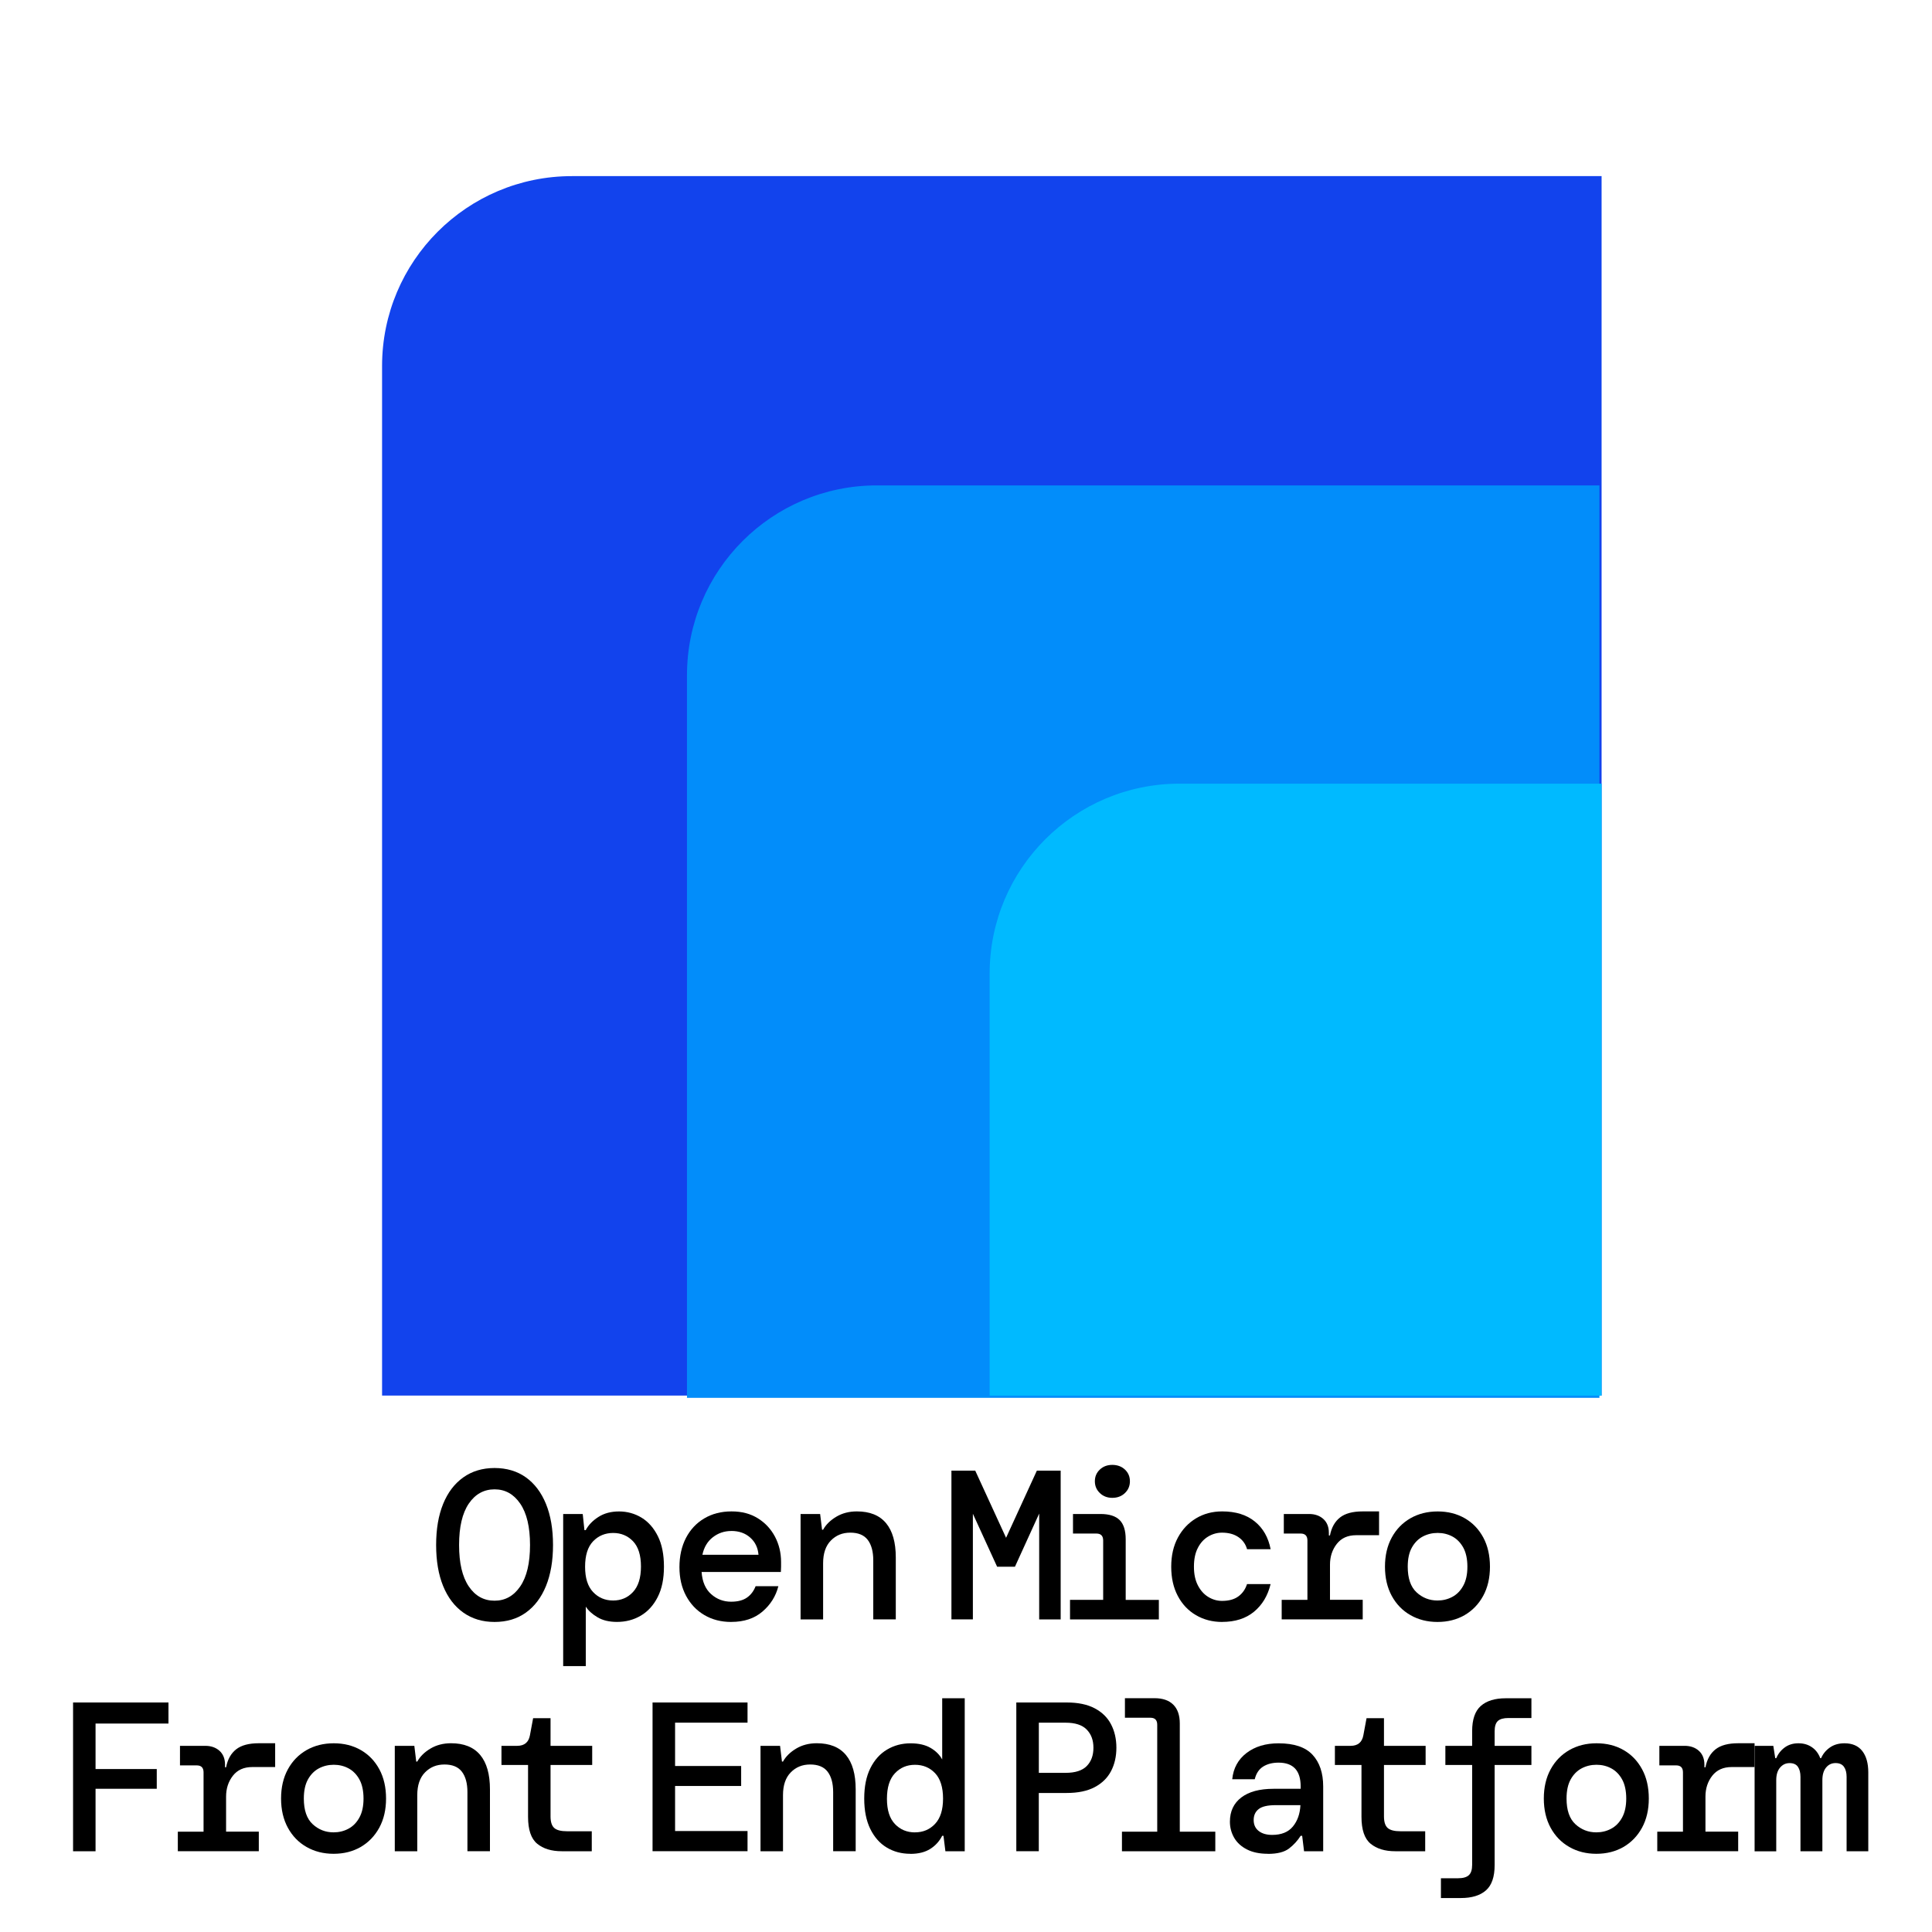
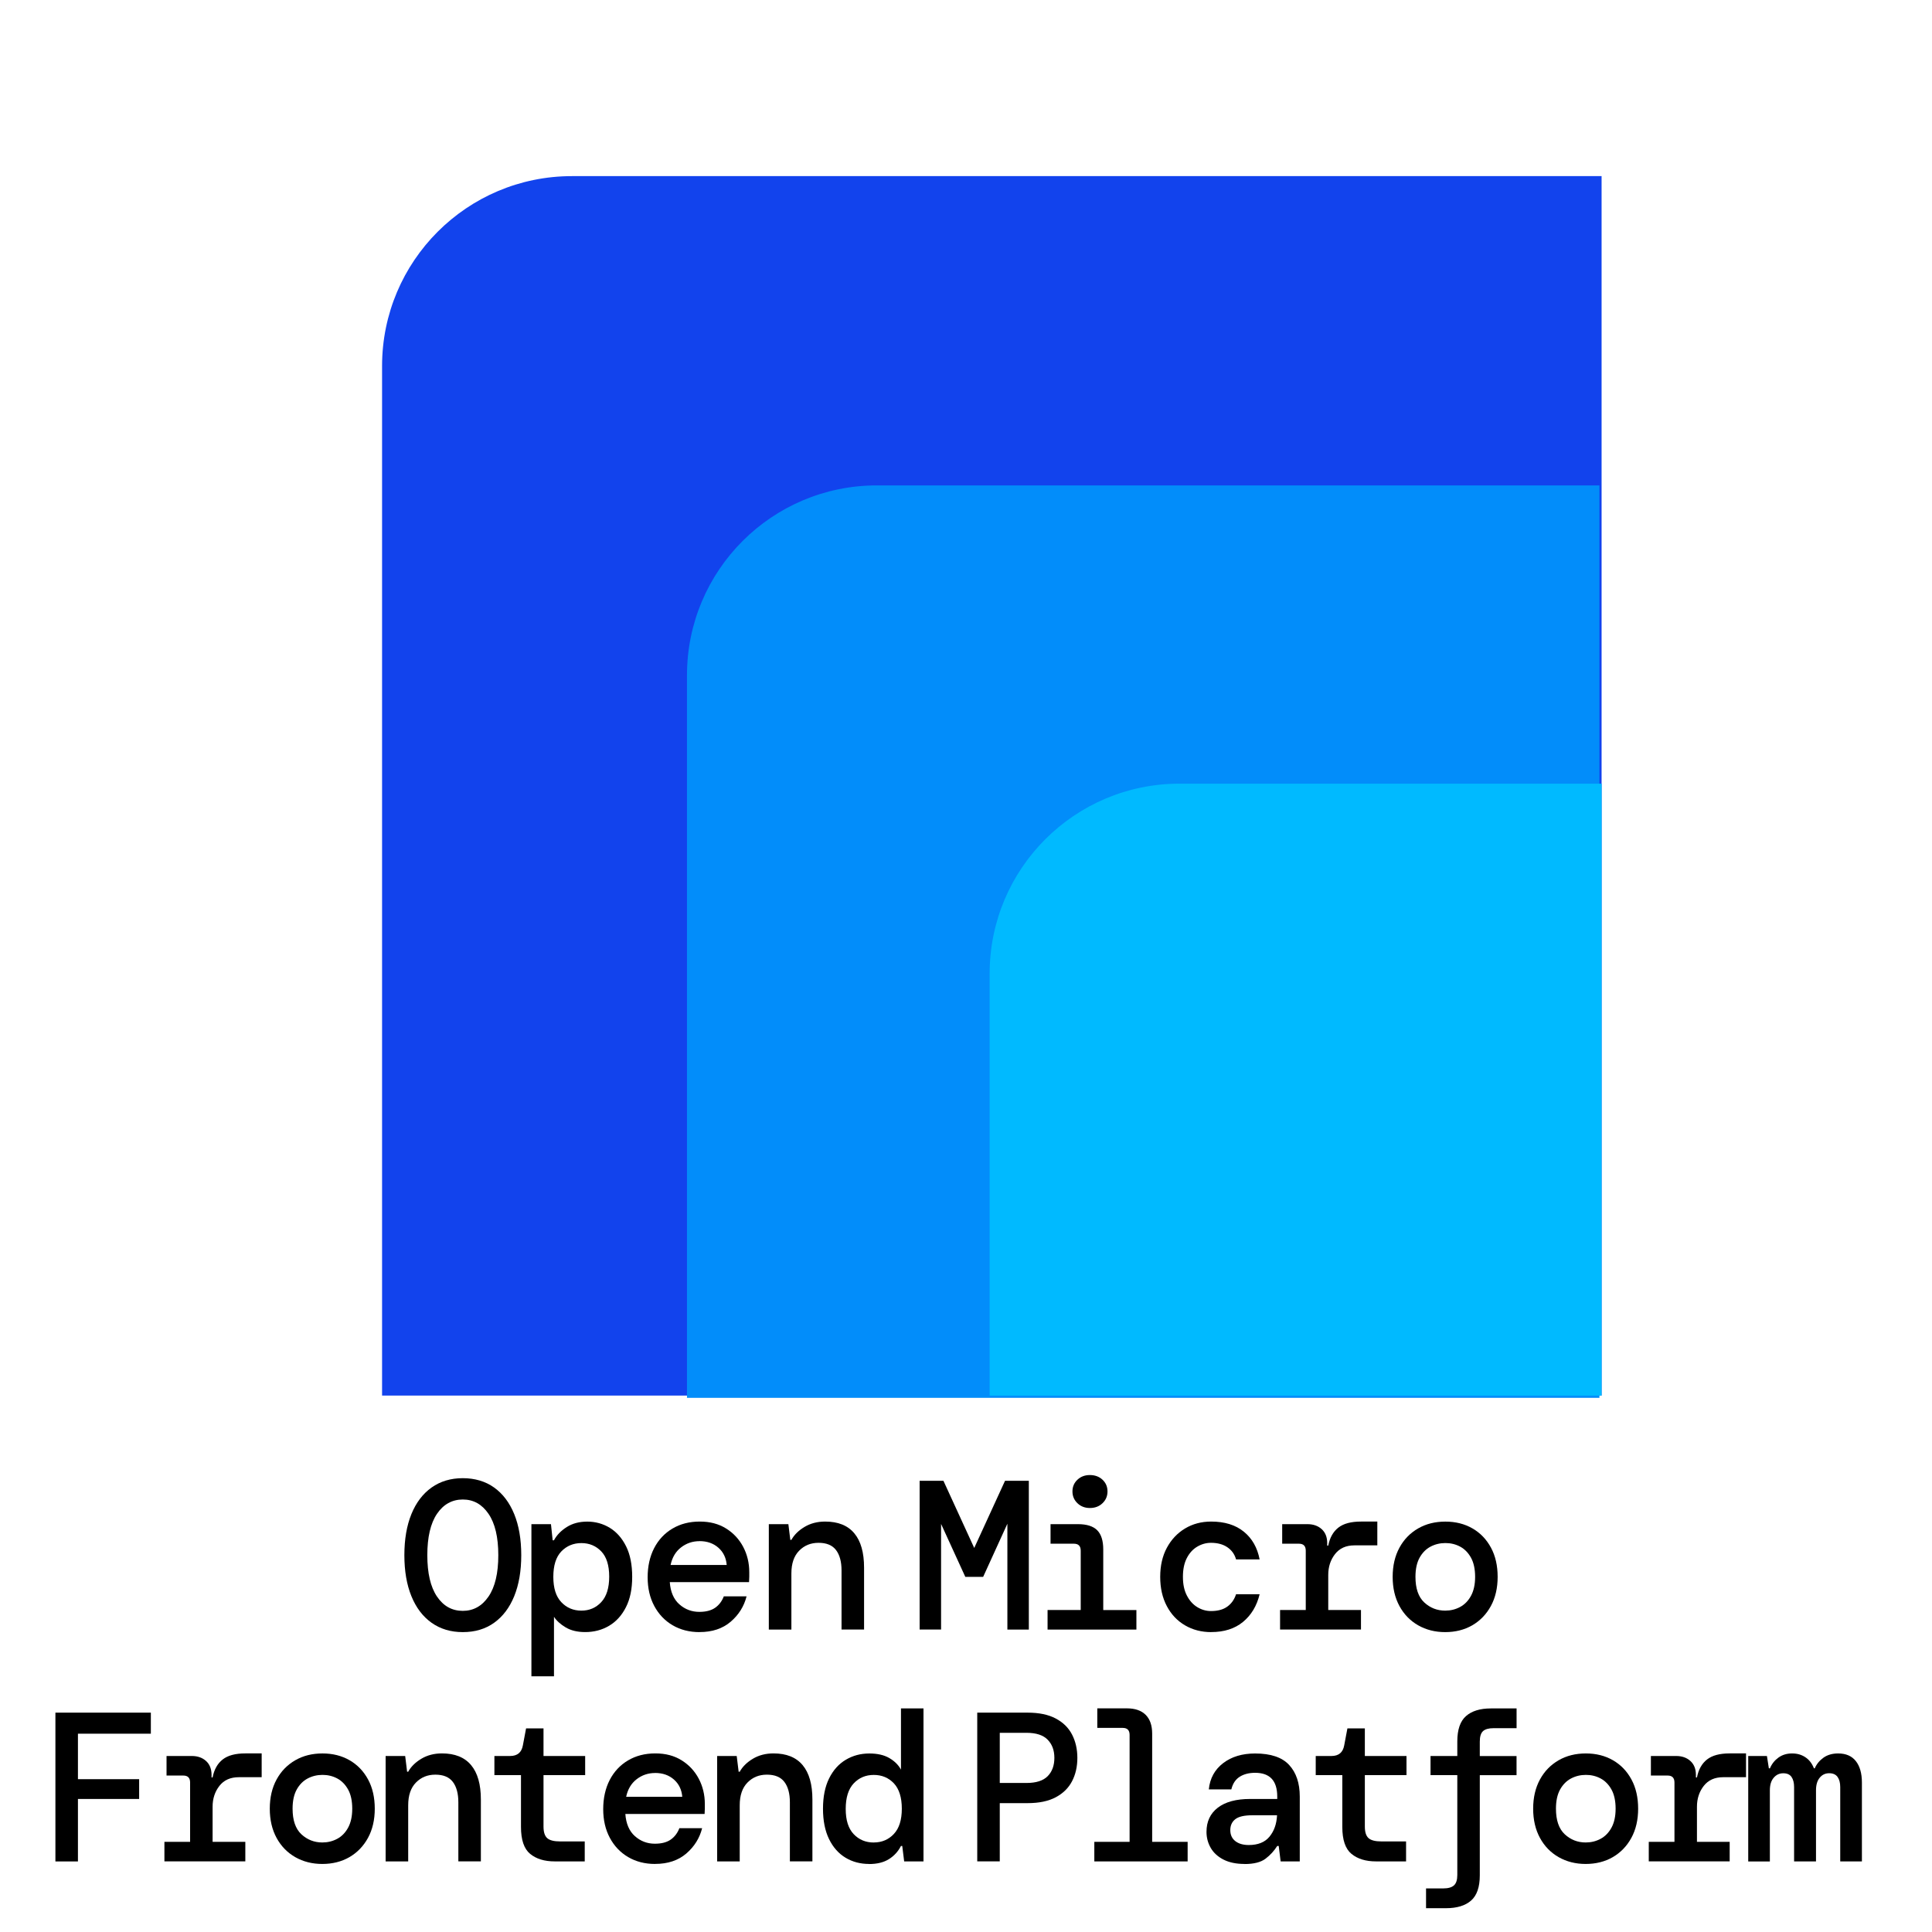
<svg xmlns="http://www.w3.org/2000/svg" id="Layer_1" data-name="Layer 1" viewBox="0 0 500 500">
  <defs>
    <style>
      .cls-1 {
        fill: #028dfa;
      }

      .cls-2 {
        fill: #00baff;
      }

      .cls-3 {
        fill: #1243ed;
      }
    </style>
  </defs>
-   <g>
-     <path d="M127.99,419.76c-3.12,0-5.81-.81-8.08-2.42-2.27-1.61-4.02-3.91-5.23-6.88-1.21-2.97-1.81-6.51-1.81-10.62s.6-7.64,1.81-10.62c1.21-2.97,2.95-5.26,5.23-6.88,2.27-1.61,4.97-2.42,8.08-2.42s5.86.81,8.11,2.42c2.25,1.61,3.99,3.91,5.2,6.88,1.21,2.97,1.82,6.51,1.82,10.62s-.61,7.64-1.82,10.62c-1.21,2.97-2.94,5.26-5.2,6.88s-4.96,2.42-8.11,2.42ZM127.99,414.26c2.75,0,4.97-1.24,6.65-3.71,1.69-2.47,2.53-6.04,2.53-10.7s-.84-8.22-2.53-10.7c-1.69-2.48-3.9-3.71-6.65-3.71s-5.01,1.24-6.68,3.71c-1.67,2.47-2.5,6.04-2.5,10.7s.83,8.22,2.5,10.7c1.67,2.48,3.9,3.71,6.68,3.71Z" />
-     <path d="M145.75,431.2v-39.38h5.06l.44,4.18h.33c.73-1.36,1.84-2.5,3.33-3.44,1.48-.94,3.25-1.4,5.31-1.4s4.07.54,5.83,1.62c1.76,1.08,3.16,2.68,4.21,4.79s1.57,4.74,1.57,7.89-.54,5.74-1.62,7.86c-1.08,2.13-2.54,3.73-4.37,4.81-1.83,1.08-3.89,1.62-6.16,1.62-2.02,0-3.7-.4-5.06-1.21-1.36-.81-2.36-1.72-3.02-2.75v15.4h-5.83ZM158.68,414.21c2.05,0,3.77-.73,5.14-2.2s2.06-3.67,2.06-6.6-.69-5.11-2.06-6.54c-1.38-1.43-3.09-2.14-5.14-2.14s-3.82.72-5.2,2.17c-1.38,1.45-2.06,3.64-2.06,6.57s.69,5.08,2.06,6.54,3.11,2.2,5.2,2.2Z" />
-     <path d="M189.26,419.76c-2.64,0-4.97-.6-6.98-1.79-2.02-1.19-3.59-2.85-4.73-4.98-1.14-2.13-1.71-4.6-1.71-7.42s.56-5.37,1.68-7.54c1.12-2.16,2.69-3.85,4.73-5.06,2.03-1.21,4.39-1.82,7.07-1.82s4.91.6,6.82,1.79c1.91,1.19,3.38,2.78,4.43,4.76,1.04,1.98,1.57,4.16,1.57,6.54v1.18c0,.42-.02.89-.05,1.4h-20.52c.18,2.53,1.01,4.45,2.48,5.75,1.47,1.3,3.19,1.95,5.17,1.95,1.72,0,3.09-.36,4.1-1.07,1.01-.71,1.75-1.7,2.23-2.94h5.89c-.66,2.6-2.04,4.79-4.12,6.57-2.09,1.78-4.77,2.67-8.03,2.67ZM189.26,396.22c-1.8,0-3.39.54-4.78,1.62-1.39,1.08-2.29,2.59-2.7,4.54h14.52c-.15-1.83-.86-3.32-2.15-4.46-1.28-1.14-2.91-1.71-4.9-1.71Z" />
-     <path d="M207.19,419.1v-27.28h5.06l.5,4.07h.27c.73-1.32,1.87-2.44,3.41-3.36,1.54-.92,3.32-1.38,5.33-1.38,3.34,0,5.85,1.01,7.54,3.03,1.69,2.02,2.53,4.99,2.53,8.91v16h-5.83v-15.29c0-2.27-.48-4.03-1.43-5.28-.95-1.25-2.46-1.87-4.51-1.87s-3.69.68-5.03,2.04c-1.34,1.36-2.01,3.32-2.01,5.89v14.52h-5.83Z" />
-     <path d="M246.23,419.1v-38.5h6.16l7.98,17.38,7.97-17.38h6.16v38.5h-5.56v-27.39l-6.27,13.75h-4.62l-6.27-13.7v27.33h-5.56Z" />
-     <path d="M276.92,419.1v-5.06h8.58v-15.35c0-1.21-.59-1.81-1.76-1.81h-6.05v-5.06h7.09c2.27,0,3.93.52,4.98,1.57s1.57,2.71,1.57,4.98v15.68h8.58v5.06h-22.99ZM287.86,387.64c-1.28,0-2.36-.41-3.22-1.24-.86-.83-1.29-1.84-1.29-3.05s.43-2.22,1.29-3.03c.86-.81,1.93-1.21,3.22-1.21s2.41.4,3.27,1.21c.86.81,1.29,1.82,1.29,3.03s-.43,2.23-1.29,3.05c-.86.83-1.95,1.24-3.27,1.24Z" />
-     <path d="M316.3,419.76c-2.53,0-4.79-.59-6.79-1.76-2-1.17-3.57-2.83-4.7-4.98-1.14-2.15-1.7-4.67-1.7-7.56s.58-5.41,1.73-7.54c1.15-2.13,2.72-3.79,4.7-4.98,1.98-1.19,4.23-1.79,6.76-1.79,3.48,0,6.3.87,8.44,2.61,2.15,1.74,3.51,4.13,4.1,7.18h-6.1c-.37-1.32-1.11-2.36-2.23-3.13-1.12-.77-2.54-1.16-4.26-1.16-1.25,0-2.43.33-3.55.99-1.12.66-2.02,1.64-2.69,2.94-.68,1.3-1.02,2.92-1.02,4.87s.34,3.52,1.02,4.84c.68,1.32,1.58,2.32,2.69,3,1.12.68,2.3,1.02,3.55,1.02,1.76,0,3.17-.38,4.23-1.16,1.06-.77,1.81-1.83,2.25-3.19h6.1c-.73,3.01-2.16,5.39-4.29,7.15-2.13,1.76-4.88,2.64-8.25,2.64Z" />
-     <path d="M331.7,419.1v-5.06h6.66v-15.35c0-1.21-.59-1.81-1.76-1.81h-4.35v-5.06h6.54c1.5,0,2.73.43,3.69,1.29.95.86,1.43,2.06,1.43,3.6v.66h.28c.4-2.05,1.27-3.6,2.61-4.65,1.34-1.05,3.29-1.57,5.86-1.57h4.24v6.16h-5.94c-2.16,0-3.83.75-5,2.25-1.17,1.5-1.76,3.3-1.76,5.39v9.08h8.47v5.06h-20.96Z" />
-     <path d="M372.01,419.76c-2.6,0-4.93-.59-6.98-1.76-2.05-1.17-3.67-2.83-4.84-4.98-1.17-2.15-1.76-4.67-1.76-7.56s.59-5.42,1.76-7.56c1.17-2.15,2.79-3.8,4.84-4.98,2.05-1.17,4.4-1.76,7.04-1.76s4.98.59,7.01,1.76,3.63,2.83,4.79,4.98c1.15,2.14,1.73,4.67,1.73,7.56s-.59,5.42-1.76,7.56c-1.17,2.14-2.78,3.8-4.81,4.98-2.03,1.17-4.37,1.76-7.01,1.76ZM372.01,414.21c1.39,0,2.68-.31,3.85-.94,1.17-.62,2.12-1.59,2.83-2.89.72-1.3,1.07-2.94,1.07-4.92s-.36-3.67-1.07-4.95c-.71-1.28-1.65-2.24-2.8-2.86-1.16-.62-2.43-.93-3.82-.93s-2.68.31-3.85.93c-1.17.62-2.12,1.58-2.83,2.86-.72,1.28-1.07,2.93-1.07,4.95,0,3.01.76,5.22,2.28,6.63,1.52,1.41,3.33,2.12,5.42,2.12Z" />
-     <path d="M18.91,479.1v-38.5h24.69v5.45h-18.87v11.77h15.84v5.12h-15.84v16.17h-5.83Z" />
-     <path d="M46.02,479.1v-5.06h6.66v-15.35c0-1.21-.59-1.81-1.76-1.81h-4.34v-5.06h6.54c1.5,0,2.73.43,3.69,1.29.95.86,1.43,2.06,1.43,3.6v.66h.27c.4-2.05,1.27-3.6,2.61-4.65,1.34-1.05,3.29-1.57,5.86-1.57h4.23v6.16h-5.94c-2.16,0-3.83.75-5,2.25-1.17,1.5-1.76,3.3-1.76,5.39v9.08h8.47v5.06h-20.96Z" />
-     <path d="M86.33,479.76c-2.6,0-4.93-.59-6.99-1.76-2.05-1.17-3.67-2.83-4.84-4.98-1.17-2.15-1.76-4.67-1.76-7.56s.59-5.42,1.76-7.56c1.17-2.15,2.79-3.8,4.84-4.98,2.05-1.17,4.4-1.76,7.04-1.76s4.98.59,7.01,1.76,3.63,2.83,4.79,4.98c1.15,2.14,1.73,4.67,1.73,7.56s-.59,5.42-1.76,7.56c-1.17,2.14-2.78,3.8-4.81,4.98-2.03,1.17-4.37,1.76-7.01,1.76ZM86.33,474.21c1.39,0,2.68-.31,3.85-.94,1.17-.62,2.12-1.59,2.83-2.89.72-1.3,1.07-2.94,1.07-4.92s-.36-3.67-1.07-4.95c-.71-1.28-1.65-2.24-2.81-2.86-1.15-.62-2.43-.93-3.82-.93s-2.68.31-3.85.93c-1.17.62-2.12,1.58-2.83,2.86-.71,1.28-1.07,2.93-1.07,4.95,0,3.01.76,5.22,2.28,6.63,1.52,1.41,3.33,2.12,5.42,2.12Z" />
-     <path d="M102.17,479.1v-27.28h5.06l.49,4.07h.27c.73-1.32,1.87-2.44,3.41-3.36,1.54-.92,3.32-1.38,5.33-1.38,3.34,0,5.85,1.01,7.54,3.03,1.69,2.02,2.53,4.99,2.53,8.91v16h-5.83v-15.29c0-2.27-.48-4.03-1.43-5.28-.95-1.25-2.46-1.87-4.51-1.87s-3.69.68-5.03,2.04c-1.34,1.36-2.01,3.32-2.01,5.89v14.52h-5.83Z" />
-     <path d="M145.4,479.1c-2.68,0-4.8-.65-6.38-1.95-1.58-1.3-2.36-3.62-2.36-6.96v-13.42h-6.88v-4.95h4.07c1.87,0,2.97-.92,3.3-2.75l.82-4.4h4.51v7.15h10.78v4.95h-10.78v13.31c0,1.43.32,2.43.96,3,.64.57,1.75.85,3.33.85h6.38v5.17h-7.75Z" />
-     <path d="M168.88,479.1v-38.5h24.58v5.22h-18.75v11.22h17.1v5.17h-17.1v11.66h18.75v5.22h-24.58Z" />
-     <path d="M196.82,479.1v-27.28h5.06l.49,4.07h.27c.73-1.32,1.87-2.44,3.41-3.36,1.54-.92,3.32-1.38,5.33-1.38,3.34,0,5.85,1.01,7.54,3.03,1.69,2.02,2.53,4.99,2.53,8.91v16h-5.83v-15.29c0-2.27-.48-4.03-1.43-5.28-.95-1.25-2.46-1.87-4.51-1.87s-3.69.68-5.03,2.04c-1.34,1.36-2.01,3.32-2.01,5.89v14.52h-5.83Z" />
-     <path d="M235.59,479.76c-2.27,0-4.31-.54-6.1-1.62-1.8-1.08-3.22-2.69-4.26-4.81-1.04-2.13-1.57-4.75-1.57-7.86s.53-5.74,1.59-7.87c1.06-2.13,2.5-3.73,4.32-4.81,1.81-1.08,3.84-1.62,6.08-1.62,2.09,0,3.81.39,5.17,1.18,1.36.79,2.36,1.79,3.02,3v-15.84h5.83v39.6h-5l-.5-4.01h-.33c-.73,1.43-1.77,2.57-3.11,3.41-1.34.84-3.05,1.27-5.14,1.27ZM236.8,474.21c2.09,0,3.82-.73,5.2-2.2s2.06-3.65,2.06-6.54-.69-5.12-2.06-6.57c-1.38-1.45-3.11-2.17-5.2-2.17s-3.82.73-5.2,2.2-2.06,3.67-2.06,6.6.69,5.07,2.06,6.52c1.38,1.45,3.11,2.17,5.2,2.17Z" />
-     <path d="M263.02,479.1v-38.5h13.03c2.93,0,5.35.5,7.26,1.51,1.91,1.01,3.32,2.39,4.23,4.15.92,1.76,1.38,3.78,1.38,6.05s-.46,4.29-1.38,6.05c-.92,1.76-2.33,3.14-4.23,4.15-1.91,1.01-4.33,1.51-7.26,1.51h-7.21v15.07h-5.83ZM268.85,458.81h6.93c2.49,0,4.32-.59,5.47-1.76s1.73-2.75,1.73-4.73-.58-3.51-1.73-4.7-2.98-1.79-5.47-1.79h-6.93v12.98Z" />
-     <path d="M290.36,479.1v-5.06h9.13v-27.67c0-1.21-.59-1.82-1.76-1.82h-6.6v-5.06h7.65c2.13,0,3.75.56,4.87,1.68,1.12,1.12,1.68,2.74,1.68,4.87v28h9.19v5.06h-24.15Z" />
-     <path d="M328.14,479.76c-2.16,0-3.98-.38-5.44-1.13-1.47-.75-2.57-1.76-3.3-3.02-.73-1.27-1.1-2.65-1.1-4.15,0-2.68.98-4.77,2.94-6.27,1.96-1.5,4.74-2.25,8.33-2.25h7.04v-.61c0-4.11-1.91-6.16-5.72-6.16-1.58,0-2.91.34-3.99,1.02-1.08.68-1.81,1.77-2.17,3.27h-5.83c.29-2.86,1.53-5.12,3.71-6.79,2.18-1.67,4.94-2.5,8.28-2.5,4.03,0,6.97.99,8.8,2.97,1.83,1.98,2.75,4.71,2.75,8.19v16.78h-4.95l-.49-4.01h-.39c-.81,1.28-1.81,2.38-3.02,3.3s-3.03,1.38-5.45,1.38ZM329.24,474.87c2.38,0,4.17-.72,5.36-2.17,1.19-1.45,1.84-3.29,1.95-5.53h-6.38c-2.09,0-3.57.34-4.43,1.02-.86.68-1.29,1.62-1.29,2.83s.43,2.15,1.29,2.83c.86.68,2.03,1.02,3.49,1.02Z" />
-     <path d="M361.09,479.1c-2.68,0-4.8-.65-6.38-1.95-1.58-1.3-2.36-3.62-2.36-6.96v-13.42h-6.88v-4.95h4.07c1.87,0,2.97-.92,3.3-2.75l.82-4.4h4.51v7.15h10.78v4.95h-10.78v13.31c0,1.43.32,2.43.96,3,.64.57,1.75.85,3.33.85h6.38v5.17h-7.75Z" />
-     <path d="M372.91,491.2v-5.11h4.45c1.28,0,2.21-.27,2.78-.8.57-.53.85-1.42.85-2.67v-25.85h-6.93v-4.95h6.93v-3.79c0-3.04.75-5.22,2.25-6.54,1.5-1.32,3.65-1.98,6.43-1.98h6.66v5.11h-5.94c-1.28,0-2.2.26-2.75.77-.55.51-.83,1.41-.83,2.7v3.74h9.52v4.95h-9.52v25.91c0,3.04-.75,5.22-2.25,6.54-1.5,1.32-3.67,1.98-6.49,1.98h-5.17Z" />
-     <path d="M413.12,479.76c-2.6,0-4.93-.59-6.98-1.76-2.05-1.17-3.67-2.83-4.84-4.98-1.17-2.15-1.76-4.67-1.76-7.56s.59-5.42,1.76-7.56c1.17-2.15,2.79-3.8,4.84-4.98,2.05-1.17,4.4-1.76,7.04-1.76s4.98.59,7.01,1.76c2.04,1.17,3.63,2.83,4.79,4.98,1.16,2.14,1.73,4.67,1.73,7.56s-.59,5.42-1.76,7.56c-1.17,2.14-2.78,3.8-4.81,4.98-2.04,1.17-4.37,1.76-7.01,1.76ZM413.12,474.21c1.39,0,2.68-.31,3.85-.94,1.17-.62,2.12-1.59,2.83-2.89.71-1.3,1.07-2.94,1.07-4.92s-.36-3.67-1.07-4.95c-.71-1.28-1.65-2.24-2.81-2.86-1.15-.62-2.43-.93-3.82-.93s-2.68.31-3.85.93c-1.17.62-2.12,1.58-2.83,2.86-.71,1.28-1.07,2.93-1.07,4.95,0,3.01.76,5.22,2.28,6.63,1.52,1.41,3.33,2.12,5.42,2.12Z" />
-     <path d="M428.9,479.1v-5.06h6.65v-15.35c0-1.21-.59-1.81-1.76-1.81h-4.35v-5.06h6.54c1.5,0,2.73.43,3.69,1.29.95.86,1.43,2.06,1.43,3.6v.66h.27c.4-2.05,1.27-3.6,2.61-4.65,1.34-1.05,3.29-1.57,5.86-1.57h4.24v6.16h-5.94c-2.16,0-3.83.75-5.01,2.25-1.17,1.5-1.76,3.3-1.76,5.39v9.08h8.47v5.06h-20.95Z" />
-     <path d="M454.09,479.1v-27.28h4.84l.5,3.19h.27c.48-1.14,1.21-2.06,2.2-2.78s2.16-1.07,3.52-1.07,2.48.33,3.46.99c.99.66,1.72,1.61,2.2,2.86h.22c.48-1.1,1.23-2.02,2.26-2.75,1.03-.73,2.29-1.1,3.79-1.1,2.02,0,3.55.66,4.59,1.98s1.57,3.17,1.57,5.55v20.41h-5.61v-19.25c0-1.1-.23-1.97-.69-2.61-.46-.64-1.18-.96-2.17-.96s-1.81.38-2.45,1.16c-.64.77-.96,1.85-.96,3.25v18.42h-5.67v-19.25c0-1.1-.22-1.97-.66-2.61-.44-.64-1.16-.96-2.15-.96s-1.81.38-2.47,1.16c-.66.77-.99,1.85-.99,3.25v18.42h-5.61Z" />
-   </g>
  <g id="layer1">
    <path id="rect2727" class="cls-3" d="M148.02,45.57h266.47v315.61H98.88V94.72c0-27.14,22-49.14,49.14-49.14Z" />
  </g>
  <g id="layer2">
    <path id="rect6963" class="cls-1" d="M226.93,125.62h187v236.14h-236.14v-187c0-27.14,22-49.14,49.14-49.14h0Z" />
  </g>
  <g id="layer3">
    <path id="rect12826" class="cls-2" d="M305.26,202.81h109.24v158.38h-158.38v-109.24c0-27.14,22-49.14,49.14-49.14h0Z" />
  </g>
+   <g>
+     <path d="M119.77,422.39c-3.12,0-5.81-.81-8.08-2.42-2.27-1.61-4.01-3.91-5.22-6.88-1.21-2.97-1.82-6.51-1.82-10.62s.61-7.64,1.82-10.62c1.21-2.97,2.95-5.26,5.22-6.88,2.27-1.61,4.97-2.42,8.08-2.42s5.86.81,8.11,2.42c2.25,1.61,3.99,3.91,5.2,6.88,1.21,2.97,1.82,6.51,1.82,10.62s-.61,7.64-1.82,10.62c-1.21,2.97-2.94,5.26-5.2,6.88s-4.96,2.42-8.11,2.42ZM119.77,416.89c2.75,0,4.97-1.24,6.66-3.71,1.69-2.47,2.53-6.04,2.53-10.7s-.84-8.22-2.53-10.7c-1.69-2.48-3.91-3.71-6.66-3.71s-5.01,1.24-6.68,3.71c-1.67,2.47-2.5,6.04-2.5,10.7s.83,8.22,2.5,10.7c1.67,2.48,3.9,3.71,6.68,3.71Z" />
+     <path d="M137.53,433.83v-39.38h5.06l.44,4.18h.33c.73-1.36,1.84-2.5,3.33-3.44,1.49-.94,3.25-1.4,5.31-1.4s4.07.54,5.83,1.62c1.76,1.08,3.16,2.68,4.21,4.79s1.57,4.74,1.57,7.89-.54,5.74-1.62,7.86c-1.08,2.13-2.54,3.73-4.37,4.81-1.83,1.08-3.89,1.62-6.16,1.62-2.02,0-3.7-.4-5.06-1.21-1.36-.81-2.37-1.72-3.03-2.75v15.4h-5.83ZM150.46,416.83c2.05,0,3.77-.73,5.14-2.2s2.06-3.67,2.06-6.6-.69-5.11-2.06-6.54c-1.38-1.43-3.09-2.14-5.14-2.14s-3.82.72-5.2,2.17c-1.38,1.45-2.06,3.64-2.06,6.57s.69,5.08,2.06,6.54,3.11,2.2,5.2,2.2Z" />
+     <path d="M181.04,422.39c-2.64,0-4.97-.6-6.99-1.79-2.02-1.19-3.59-2.85-4.73-4.98-1.14-2.13-1.71-4.6-1.71-7.42s.56-5.37,1.68-7.54c1.12-2.16,2.69-3.85,4.73-5.06s4.39-1.82,7.07-1.82,4.91.6,6.82,1.79c1.91,1.19,3.38,2.78,4.43,4.76,1.04,1.98,1.57,4.16,1.57,6.54v1.18c0,.42-.02.89-.06,1.4h-20.51c.18,2.53,1.01,4.45,2.48,5.75,1.47,1.3,3.19,1.95,5.17,1.95,1.72,0,3.09-.36,4.1-1.07s1.75-1.7,2.23-2.94h5.89c-.66,2.6-2.04,4.79-4.12,6.57-2.09,1.78-4.77,2.67-8.03,2.67ZM181.04,398.85c-1.8,0-3.39.54-4.79,1.62-1.39,1.08-2.29,2.59-2.7,4.54h14.52c-.15-1.83-.86-3.32-2.15-4.46s-2.92-1.71-4.89-1.71Z" />
+     <path d="M198.97,421.73v-27.28h5.06l.5,4.07h.28c.73-1.32,1.87-2.44,3.41-3.36,1.54-.92,3.32-1.38,5.33-1.38,3.34,0,5.85,1.01,7.54,3.03,1.69,2.02,2.53,4.99,2.53,8.91v16h-5.83v-15.29c0-2.27-.48-4.03-1.43-5.28-.95-1.25-2.46-1.87-4.51-1.87s-3.69.68-5.03,2.04c-1.34,1.36-2.01,3.32-2.01,5.89v14.52h-5.83Z" />
+     <path d="M238,421.73v-38.5h6.16l7.97,17.38,7.97-17.38h6.16v38.5h-5.55v-27.39l-6.27,13.75h-4.62l-6.27-13.7v27.33h-5.55Z" />
+     <path d="M271.11,421.73v-5.06h8.58v-15.35c0-1.21-.59-1.81-1.76-1.81h-6.05v-5.06h7.09c2.27,0,3.93.52,4.98,1.57s1.57,2.71,1.57,4.98v15.68h8.58v5.06h-22.99ZM282.06,390.27c-1.28,0-2.36-.41-3.22-1.24-.86-.83-1.29-1.84-1.29-3.05s.43-2.22,1.29-3.03c.86-.81,1.93-1.21,3.22-1.21s2.41.4,3.27,1.21c.86.81,1.29,1.82,1.29,3.03s-.43,2.23-1.29,3.05c-.86.83-1.95,1.24-3.27,1.24Z" />
+     <path d="M313.46,422.39c-2.53,0-4.79-.59-6.79-1.76-2-1.17-3.57-2.83-4.7-4.98-1.14-2.15-1.71-4.67-1.71-7.56s.58-5.41,1.73-7.54c1.15-2.13,2.72-3.79,4.7-4.98,1.98-1.19,4.24-1.79,6.76-1.79,3.48,0,6.3.87,8.44,2.61,2.15,1.74,3.51,4.13,4.1,7.18h-6.1c-.37-1.32-1.11-2.36-2.23-3.13-1.12-.77-2.54-1.16-4.26-1.16-1.25,0-2.43.33-3.55.99s-2.02,1.64-2.69,2.94c-.68,1.3-1.02,2.92-1.02,4.87s.34,3.52,1.02,4.84c.68,1.32,1.58,2.32,2.69,3,1.12.68,2.3,1.02,3.55,1.02,1.76,0,3.17-.38,4.24-1.16,1.06-.77,1.81-1.83,2.25-3.19h6.1c-.73,3.01-2.16,5.39-4.29,7.15-2.13,1.76-4.88,2.64-8.25,2.64Z" />
+     <path d="M331.28,421.73v-5.06h6.65v-15.35c0-1.21-.59-1.81-1.76-1.81h-4.34v-5.06h6.54c1.5,0,2.73.43,3.68,1.29s1.43,2.06,1.43,3.6v.66h.27c.4-2.05,1.27-3.6,2.61-4.65,1.34-1.05,3.29-1.57,5.86-1.57h4.23v6.16h-5.94c-2.16,0-3.83.75-5,2.25-1.17,1.5-1.76,3.3-1.76,5.39v9.08h8.47v5.06h-20.96Z" />
+     <path d="M374.01,422.39c-2.6,0-4.93-.59-6.99-1.76-2.05-1.17-3.67-2.83-4.84-4.98-1.17-2.15-1.76-4.67-1.76-7.56s.59-5.42,1.76-7.56c1.17-2.15,2.79-3.8,4.84-4.98s4.4-1.76,7.04-1.76,4.98.59,7.01,1.76,3.63,2.83,4.79,4.98c1.16,2.14,1.73,4.67,1.73,7.56s-.59,5.42-1.76,7.56c-1.17,2.14-2.78,3.8-4.81,4.98-2.04,1.17-4.37,1.76-7.01,1.76ZM374.01,416.83c1.39,0,2.68-.31,3.85-.94,1.17-.62,2.12-1.59,2.83-2.89.71-1.3,1.07-2.94,1.07-4.92s-.36-3.67-1.07-4.95c-.71-1.28-1.65-2.24-2.8-2.86-1.16-.62-2.43-.93-3.82-.93s-2.68.31-3.85.93c-1.17.62-2.12,1.58-2.83,2.86-.71,1.28-1.07,2.93-1.07,4.95,0,3.01.76,5.22,2.28,6.63,1.52,1.41,3.33,2.12,5.42,2.12Z" />
+     <path d="M14.34,481.73v-38.5h24.7v5.45h-18.87v11.77h15.84v5.12h-15.84v16.17h-5.83Z" />
+     <path d="M42.55,481.73v-5.06h6.65v-15.35c0-1.21-.59-1.81-1.76-1.81h-4.34v-5.06h6.54c1.5,0,2.73.43,3.68,1.29s1.43,2.06,1.43,3.6v.66h.27c.4-2.05,1.27-3.6,2.61-4.65,1.34-1.05,3.29-1.57,5.86-1.57h4.23v6.16h-5.94c-2.16,0-3.83.75-5,2.25-1.17,1.5-1.76,3.3-1.76,5.39v9.08h8.47v5.06h-20.96Z" />
+     <path d="M83.41,482.39c-2.6,0-4.93-.59-6.99-1.76-2.05-1.17-3.67-2.83-4.84-4.98-1.17-2.15-1.76-4.67-1.76-7.56s.59-5.42,1.76-7.56c1.17-2.15,2.79-3.8,4.84-4.98s4.4-1.76,7.04-1.76,4.98.59,7.01,1.76,3.63,2.83,4.79,4.98c1.16,2.14,1.73,4.67,1.73,7.56s-.59,5.42-1.76,7.56c-1.17,2.14-2.78,3.8-4.81,4.98-2.04,1.17-4.37,1.76-7.01,1.76ZM83.41,476.83c1.39,0,2.68-.31,3.85-.94,1.17-.62,2.12-1.59,2.83-2.89.71-1.3,1.07-2.94,1.07-4.92s-.36-3.67-1.07-4.95c-.71-1.28-1.65-2.24-2.8-2.86-1.16-.62-2.43-.93-3.82-.93s-2.68.31-3.85.93c-1.17.62-2.12,1.58-2.83,2.86-.71,1.28-1.07,2.93-1.07,4.95,0,3.01.76,5.22,2.28,6.63,1.52,1.41,3.33,2.12,5.42,2.12Z" />
+     <path d="M99.8,481.73v-27.28h5.06l.5,4.07h.28c.73-1.32,1.87-2.44,3.41-3.36,1.54-.92,3.32-1.38,5.33-1.38,3.34,0,5.85,1.01,7.54,3.03,1.69,2.02,2.53,4.99,2.53,8.91v16h-5.83v-15.29c0-2.27-.48-4.03-1.43-5.28-.95-1.25-2.46-1.87-4.51-1.87s-3.69.68-5.03,2.04c-1.34,1.36-2.01,3.32-2.01,5.89v14.52h-5.83Z" />
+     <path d="M143.58,481.73c-2.68,0-4.8-.65-6.38-1.95-1.58-1.3-2.37-3.62-2.37-6.96v-13.42h-6.88v-4.95h4.07c1.87,0,2.97-.92,3.3-2.75l.83-4.4h4.51v7.15h10.78v4.95h-10.78v13.31c0,1.43.32,2.43.96,3,.64.57,1.75.85,3.33.85h6.38v5.17h-7.75Z" />
+     <path d="M169.54,482.39c-2.64,0-4.97-.6-6.99-1.79-2.02-1.19-3.59-2.85-4.73-4.98-1.14-2.13-1.71-4.6-1.71-7.42s.56-5.37,1.68-7.54c1.12-2.16,2.69-3.85,4.73-5.06s4.39-1.82,7.07-1.82,4.91.6,6.82,1.79c1.91,1.19,3.38,2.78,4.43,4.76,1.04,1.98,1.57,4.16,1.57,6.54v1.18c0,.42-.02.89-.06,1.4h-20.51c.18,2.53,1.01,4.45,2.48,5.75,1.47,1.3,3.19,1.95,5.17,1.95,1.72,0,3.09-.36,4.1-1.07s1.75-1.7,2.23-2.94h5.89c-.66,2.6-2.04,4.79-4.12,6.57-2.09,1.78-4.77,2.67-8.03,2.67ZM169.54,458.85c-1.8,0-3.39.54-4.79,1.62-1.39,1.08-2.29,2.59-2.7,4.54h14.52c-.15-1.83-.86-3.32-2.15-4.46s-2.92-1.71-4.89-1.71Z" />
+     <path d="M185.6,481.73v-27.28h5.06l.5,4.07h.28c.73-1.32,1.87-2.44,3.41-3.36,1.54-.92,3.32-1.38,5.33-1.38,3.34,0,5.85,1.01,7.54,3.03,1.69,2.02,2.53,4.99,2.53,8.91v16h-5.83v-15.29c0-2.27-.48-4.03-1.43-5.28-.95-1.25-2.46-1.87-4.51-1.87s-3.69.68-5.03,2.04c-1.34,1.36-2.01,3.32-2.01,5.89v14.52h-5.83Z" />
+     <path d="M224.92,482.39c-2.27,0-4.31-.54-6.1-1.62-1.8-1.08-3.22-2.69-4.26-4.81-1.04-2.13-1.57-4.75-1.57-7.86s.53-5.74,1.59-7.87c1.06-2.13,2.5-3.73,4.32-4.81,1.82-1.08,3.84-1.62,6.08-1.62,2.09,0,3.81.39,5.17,1.18,1.36.79,2.37,1.79,3.02,3v-15.84h5.83v39.6h-5l-.5-4.01h-.33c-.73,1.43-1.77,2.57-3.11,3.41-1.34.84-3.05,1.27-5.14,1.27ZM226.13,476.83c2.09,0,3.82-.73,5.2-2.2s2.06-3.65,2.06-6.54-.69-5.12-2.06-6.57c-1.38-1.45-3.11-2.17-5.2-2.17s-3.82.73-5.2,2.2-2.06,3.67-2.06,6.6.69,5.07,2.06,6.52c1.38,1.45,3.11,2.17,5.2,2.17Z" />
+     <path d="M252.91,481.73v-38.5h13.04c2.93,0,5.35.5,7.26,1.51,1.91,1.01,3.32,2.39,4.23,4.15s1.38,3.78,1.38,6.05-.46,4.29-1.38,6.05c-.92,1.76-2.33,3.14-4.23,4.15-1.91,1.01-4.33,1.51-7.26,1.51h-7.21v15.07h-5.83ZM258.74,461.43h6.93c2.49,0,4.32-.59,5.47-1.76s1.73-2.75,1.73-4.73-.58-3.51-1.73-4.7-2.98-1.79-5.47-1.79h-6.93v12.98Z" />
+     <path d="M283.21,481.73v-5.06h9.13v-27.67c0-1.21-.59-1.82-1.76-1.82h-6.6v-5.06h7.65c2.13,0,3.75.56,4.87,1.68,1.12,1.12,1.68,2.74,1.68,4.87v28h9.18v5.06h-24.14Z" />
+     <path d="M322.09,482.39c-2.16,0-3.98-.38-5.45-1.13-1.47-.75-2.57-1.76-3.3-3.02-.73-1.27-1.1-2.65-1.1-4.15,0-2.68.98-4.77,2.94-6.27,1.96-1.5,4.74-2.25,8.33-2.25h7.04v-.61c0-4.11-1.91-6.16-5.72-6.16-1.58,0-2.91.34-3.99,1.02-1.08.68-1.81,1.77-2.17,3.27h-5.83c.29-2.86,1.53-5.12,3.71-6.79,2.18-1.67,4.94-2.5,8.28-2.5,4.03,0,6.97.99,8.8,2.97,1.83,1.98,2.75,4.71,2.75,8.19v16.78h-4.95l-.5-4.01h-.38c-.81,1.28-1.82,2.38-3.03,3.3s-3.02,1.38-5.44,1.38ZM323.19,477.49c2.38,0,4.17-.72,5.36-2.17s1.84-3.29,1.95-5.53h-6.38c-2.09,0-3.57.34-4.43,1.02-.86.68-1.29,1.62-1.29,2.83s.43,2.15,1.29,2.83c.86.68,2.03,1.02,3.49,1.02Z" />
+     <path d="M356.14,481.73c-2.68,0-4.8-.65-6.38-1.95-1.58-1.3-2.37-3.62-2.37-6.96v-13.42h-6.88v-4.95h4.07c1.87,0,2.97-.92,3.3-2.75l.83-4.4h4.51v7.15h10.78v4.95h-10.78v13.31c0,1.43.32,2.43.96,3,.64.57,1.75.85,3.33.85h6.38v5.17h-7.75Z" />
+     <path d="M369.06,493.83v-5.11h4.46c1.28,0,2.21-.27,2.78-.8.57-.53.85-1.42.85-2.67v-25.85h-6.93v-4.95h6.93v-3.79c0-3.04.75-5.22,2.25-6.54,1.5-1.32,3.65-1.98,6.44-1.98h6.65v5.11h-5.94c-1.28,0-2.2.26-2.75.77s-.83,1.41-.83,2.7v3.74h9.51v4.95h-9.51v25.91c0,3.04-.75,5.22-2.25,6.54-1.5,1.32-3.67,1.98-6.49,1.98h-5.17Z" />
+     <path d="M410.37,482.39c-2.6,0-4.93-.59-6.99-1.76-2.05-1.17-3.67-2.83-4.84-4.98-1.17-2.15-1.76-4.67-1.76-7.56s.59-5.42,1.76-7.56c1.17-2.15,2.79-3.8,4.84-4.98s4.4-1.76,7.04-1.76,4.98.59,7.01,1.76,3.63,2.83,4.79,4.98c1.16,2.14,1.73,4.67,1.73,7.56s-.59,5.42-1.76,7.56c-1.17,2.14-2.78,3.8-4.81,4.98-2.04,1.17-4.37,1.76-7.01,1.76ZM410.37,476.83c1.39,0,2.68-.31,3.85-.94,1.17-.62,2.12-1.59,2.83-2.89.71-1.3,1.07-2.94,1.07-4.92s-.36-3.67-1.07-4.95c-.71-1.28-1.65-2.24-2.8-2.86-1.16-.62-2.43-.93-3.82-.93s-2.68.31-3.85.93c-1.17.62-2.12,1.58-2.83,2.86-.71,1.28-1.07,2.93-1.07,4.95,0,3.01.76,5.22,2.28,6.63,1.52,1.41,3.33,2.12,5.42,2.12Z" />
+     <path d="M426.7,481.73v-5.06h6.65v-15.35c0-1.21-.59-1.81-1.76-1.81h-4.34v-5.06h6.54c1.5,0,2.73.43,3.68,1.29s1.43,2.06,1.43,3.6v.66h.27c.4-2.05,1.27-3.6,2.61-4.65,1.34-1.05,3.29-1.57,5.86-1.57h4.23v6.16h-5.94c-2.16,0-3.83.75-5,2.25-1.17,1.5-1.76,3.3-1.76,5.39v9.08h8.47v5.06h-20.96Z" />
+     <path d="M452.44,481.73v-27.28h4.84l.5,3.19h.28c.48-1.14,1.21-2.06,2.2-2.78.99-.71,2.16-1.07,3.52-1.07s2.47.33,3.46.99,1.72,1.61,2.2,2.86h.22c.48-1.1,1.23-2.02,2.25-2.75s2.29-1.1,3.79-1.1c2.02,0,3.55.66,4.59,1.98s1.57,3.17,1.57,5.55v20.41h-5.61v-19.25c0-1.1-.23-1.97-.69-2.61-.46-.64-1.18-.96-2.17-.96s-1.81.38-2.45,1.16c-.64.77-.96,1.85-.96,3.25v18.42h-5.67v-19.25c0-1.1-.22-1.97-.66-2.61-.44-.64-1.15-.96-2.14-.96s-1.82.38-2.48,1.16c-.66.77-.99,1.85-.99,3.25v18.42h-5.61Z" />
+   </g>
</svg>
